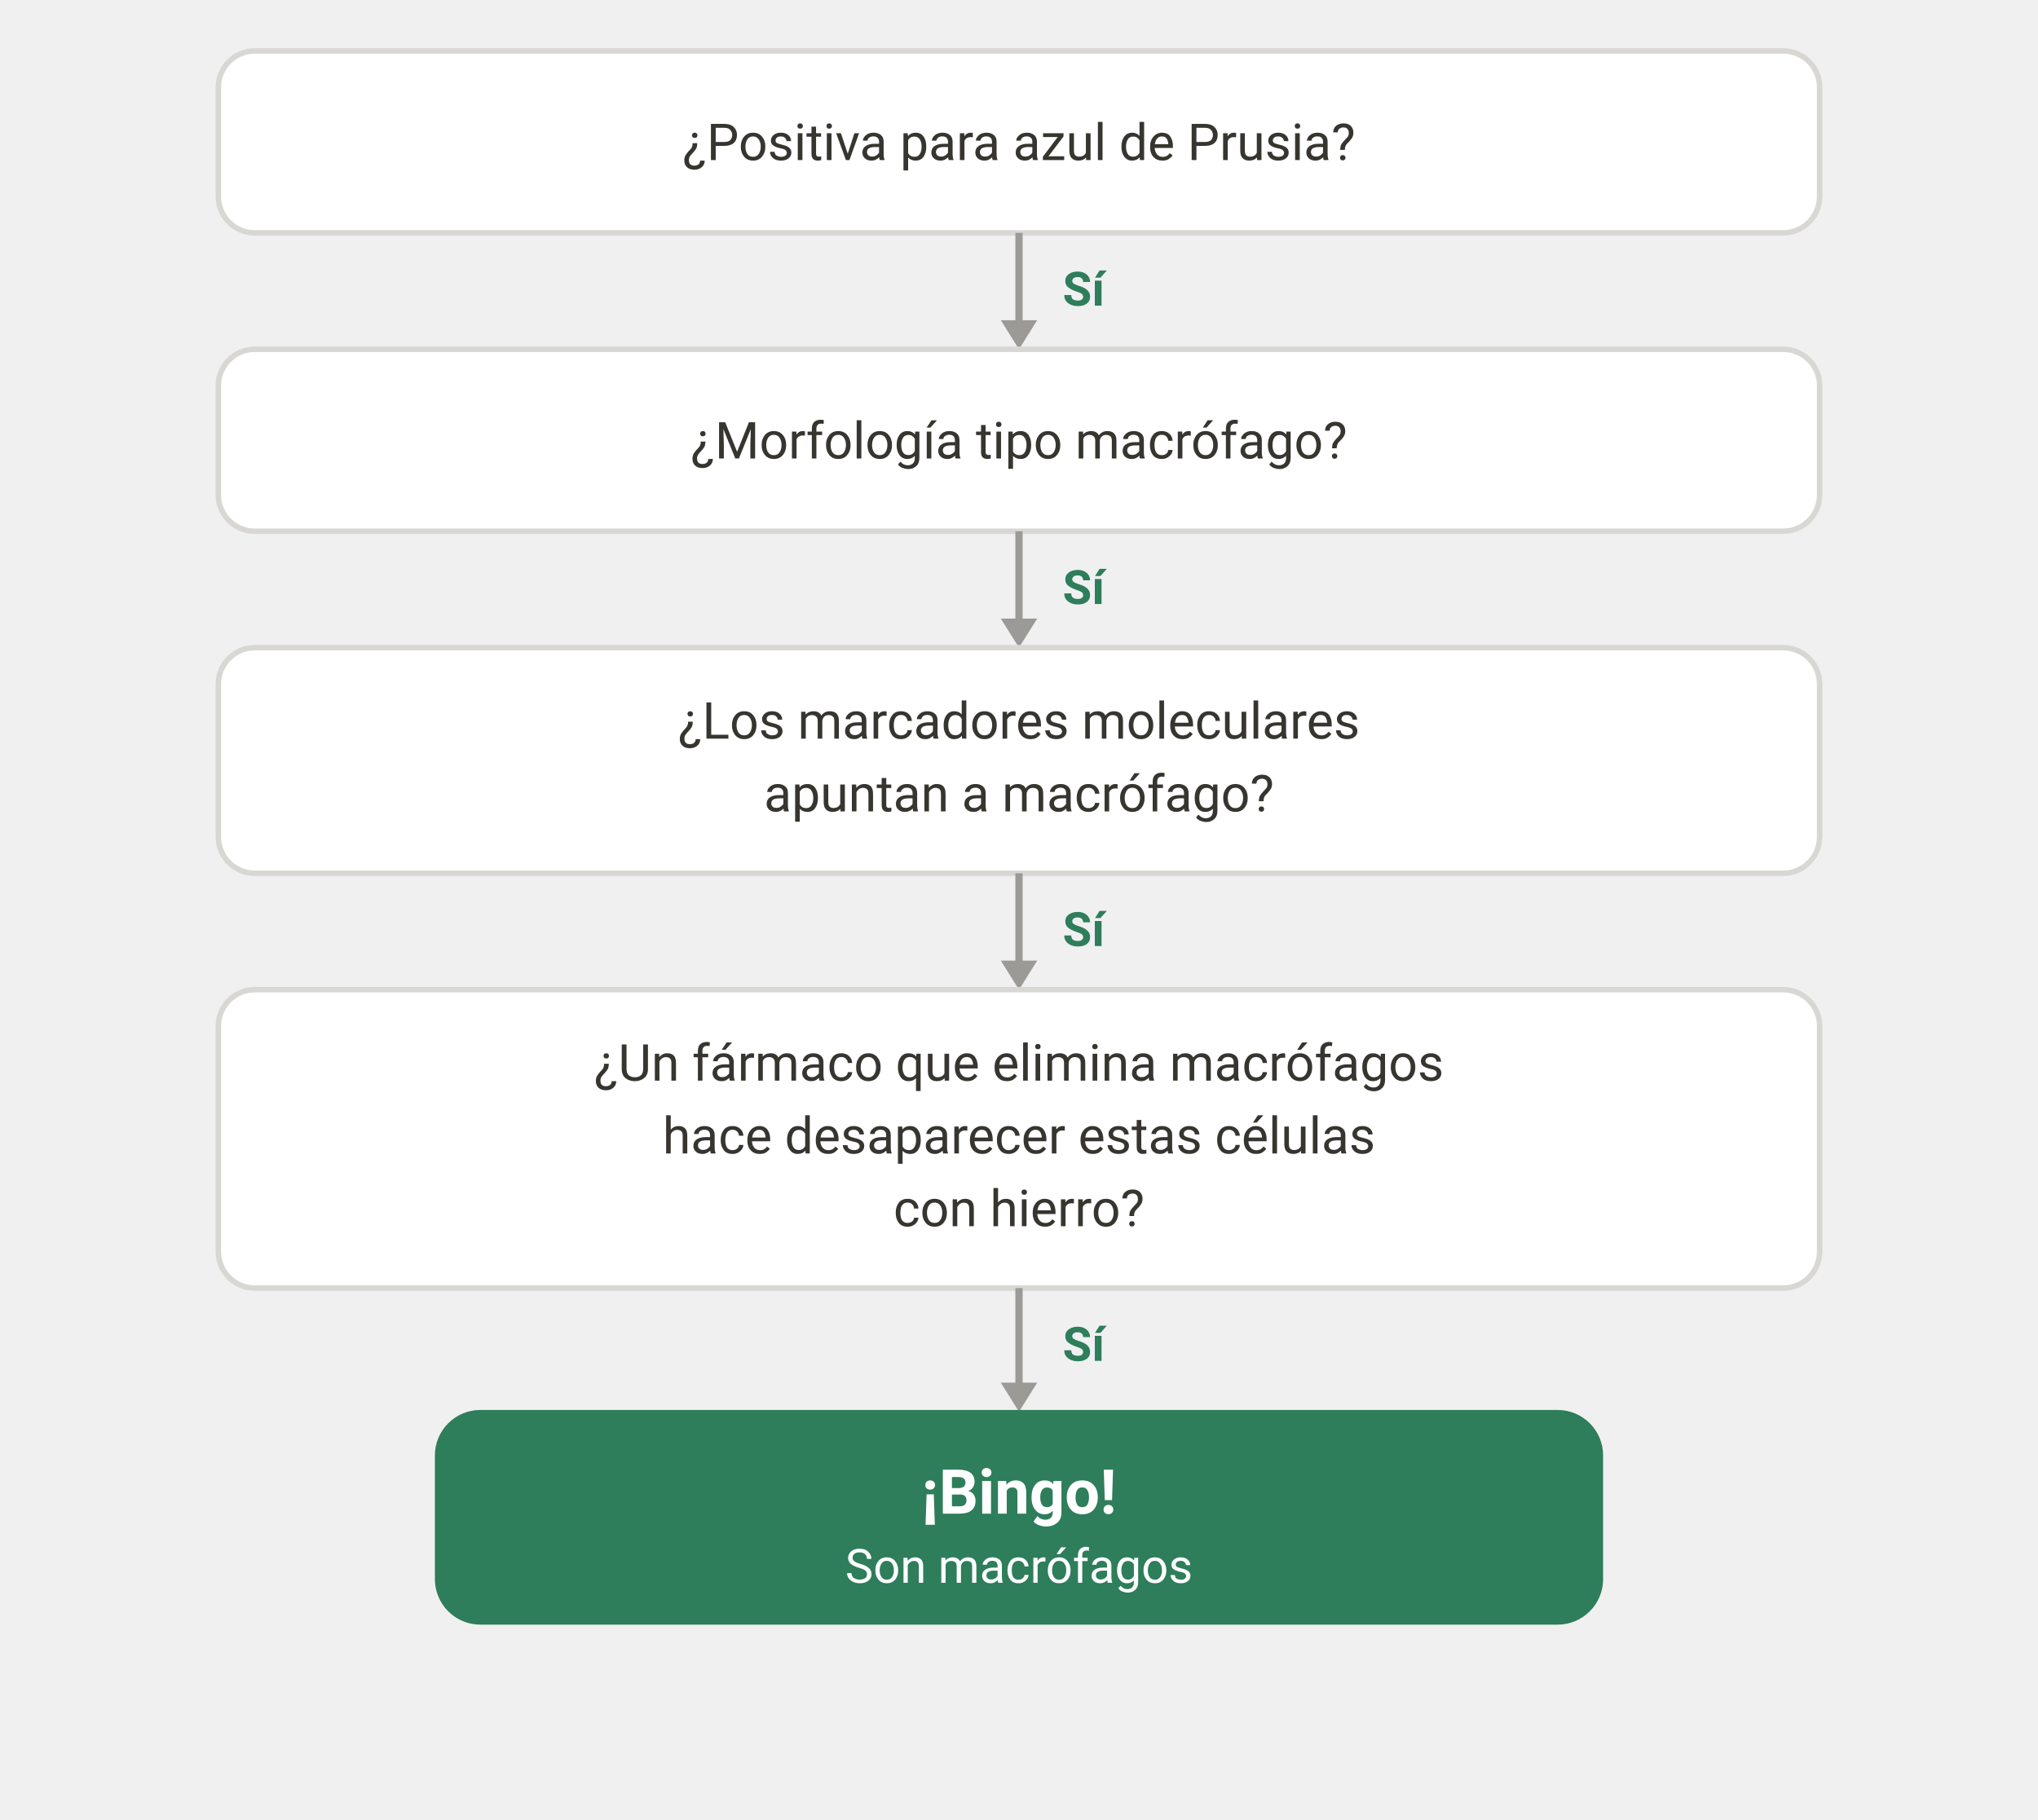
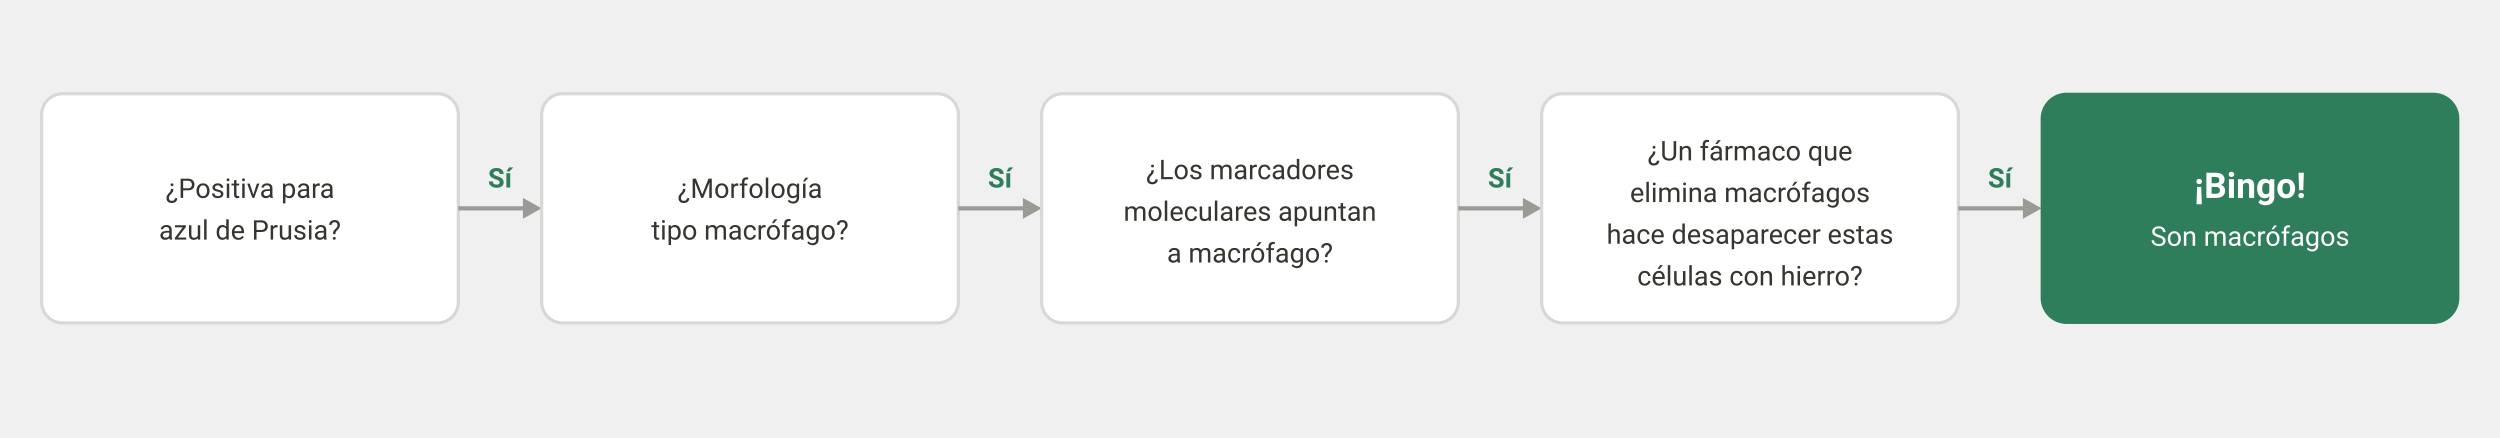
- <svg xmlns="http://www.w3.org/2000/svg" viewBox="0 0 560 500" role="img" aria-label="Diagrama de flujo: si una célula es positiva para azul de Prusia, tiene morfología de macrófago, marcadores moleculares de macrófago y desaparece con un fármaco que elimina macrófagos, entonces es un macrófago.">
+ <svg xmlns="http://www.w3.org/2000/svg" viewBox="0 0 1200 210" role="img" aria-label="Diagrama de flujo horizontal: si una célula es positiva para azul de Prusia, tiene morfología de macrófago, marcadores moleculares de macrófago y desaparece con un fármaco que elimina macrófagos, entonces es un macrófago.">
  <style>
    text{font-family:-apple-system,BlinkMacSystemFont,"Segoe UI",Roboto,Helvetica,Arial,sans-serif}
    .ink{fill:#37352f}.muted{fill:#787774}
    .box{fill:#ffffff;stroke:#d8d7d4;stroke-width:1.5}
    .arrow{stroke:#9b9a97;fill:none;stroke-width:2}
    .head{fill:#9b9a97}
    .accentBox{fill:#2e7d5b;stroke:#2e7d5b}
    .accent{fill:#2e7d5b}.on-accent{fill:#ffffff}
    @media (prefers-color-scheme:dark){
      .ink{fill:#e8e6e3}.muted{fill:#9b9a97}
      .box{fill:#202020;stroke:#3f3f3f}
      .arrow{stroke:#6f6e6b}.head{fill:#6f6e6b}
      .accentBox{fill:#2f6f52;stroke:#58c294}
      .accent{fill:#58c294}.on-accent{fill:#eafff5}
    }
  </style>
-   <rect x="60" y="14" width="440" height="50" rx="10" class="box" />
-   <text x="280" y="44" class="ink" font-size="14" text-anchor="middle">¿Positiva para azul de Prusia?</text>
-   <line x1="280" y1="64" x2="280" y2="92" class="arrow" />
-   <path d="M280 96 l-5 -8 l10 0 z" class="head" />
-   <text x="292" y="84" class="accent" font-size="13" font-weight="600">Sí</text>
-   <rect x="60" y="96" width="440" height="50" rx="10" class="box" />
-   <text x="280" y="126" class="ink" font-size="14" text-anchor="middle">¿Morfología tipo macrófago?</text>
-   <line x1="280" y1="146" x2="280" y2="174" class="arrow" />
-   <path d="M280 178 l-5 -8 l10 0 z" class="head" />
-   <text x="292" y="166" class="accent" font-size="13" font-weight="600">Sí</text>
-   <rect x="60" y="178" width="440" height="62" rx="10" class="box" />
-   <text x="280" y="203" class="ink" font-size="14" text-anchor="middle">¿Los marcadores moleculares</text>
-   <text x="280" y="223" class="ink" font-size="14" text-anchor="middle">apuntan a macrófago?</text>
-   <line x1="280" y1="240" x2="280" y2="268" class="arrow" />
-   <path d="M280 272 l-5 -8 l10 0 z" class="head" />
-   <text x="292" y="260" class="accent" font-size="13" font-weight="600">Sí</text>
-   <rect x="60" y="272" width="440" height="82" rx="10" class="box" />
-   <text x="280" y="297" class="ink" font-size="14" text-anchor="middle">¿Un fármaco que elimina macrófagos</text>
-   <text x="280" y="317" class="ink" font-size="14" text-anchor="middle">hace desaparecer estas células</text>
-   <text x="280" y="337" class="ink" font-size="14" text-anchor="middle">con hierro?</text>
-   <line x1="280" y1="354" x2="280" y2="384" class="arrow" />
-   <path d="M280 388 l-5 -8 l10 0 z" class="head" />
-   <text x="292" y="374" class="accent" font-size="13" font-weight="600">Sí</text>
-   <rect x="120" y="388" width="320" height="58" rx="12" class="accentBox" />
-   <text x="280" y="416" class="on-accent" font-size="17" font-weight="700" text-anchor="middle">¡Bingo!</text>
-   <text x="280" y="435" class="on-accent" font-size="13" text-anchor="middle">Son macrófagos</text>
+   <rect x="20" y="45" width="200" height="110" rx="10" class="box" />
+   <text x="120" y="95" class="ink" font-size="13" text-anchor="middle">¿Positiva para</text>
+   <text x="120" y="115" class="ink" font-size="13" text-anchor="middle">azul de Prusia?</text>
+   <line x1="220" y1="100" x2="256" y2="100" class="arrow" />
+   <path d="M260 100 l-9 -5 l0 10 z" class="head" />
+   <text x="240" y="90" class="accent" font-size="13" font-weight="600" text-anchor="middle">Sí</text>
+   <rect x="260" y="45" width="200" height="110" rx="10" class="box" />
+   <text x="360" y="95" class="ink" font-size="13" text-anchor="middle">¿Morfología</text>
+   <text x="360" y="115" class="ink" font-size="13" text-anchor="middle">tipo macrófago?</text>
+   <line x1="460" y1="100" x2="496" y2="100" class="arrow" />
+   <path d="M500 100 l-9 -5 l0 10 z" class="head" />
+   <text x="480" y="90" class="accent" font-size="13" font-weight="600" text-anchor="middle">Sí</text>
+   <rect x="500" y="45" width="200" height="110" rx="10" class="box" />
+   <text x="600" y="86" class="ink" font-size="13" text-anchor="middle">¿Los marcadores</text>
+   <text x="600" y="106" class="ink" font-size="13" text-anchor="middle">moleculares apuntan</text>
+   <text x="600" y="126" class="ink" font-size="13" text-anchor="middle">a macrófago?</text>
+   <line x1="700" y1="100" x2="736" y2="100" class="arrow" />
+   <path d="M740 100 l-9 -5 l0 10 z" class="head" />
+   <text x="720" y="90" class="accent" font-size="13" font-weight="600" text-anchor="middle">Sí</text>
+   <rect x="740" y="45" width="200" height="110" rx="10" class="box" />
+   <text x="840" y="77" class="ink" font-size="13" text-anchor="middle">¿Un fármaco que</text>
+   <text x="840" y="97" class="ink" font-size="13" text-anchor="middle">elimina macrófagos</text>
+   <text x="840" y="117" class="ink" font-size="13" text-anchor="middle">hace desaparecer estas</text>
+   <text x="840" y="137" class="ink" font-size="13" text-anchor="middle">células con hierro?</text>
+   <line x1="940" y1="100" x2="976" y2="100" class="arrow" />
+   <path d="M980 100 l-9 -5 l0 10 z" class="head" />
+   <text x="960" y="90" class="accent" font-size="13" font-weight="600" text-anchor="middle">Sí</text>
+   <rect x="980" y="45" width="200" height="110" rx="12" class="accentBox" />
+   <text x="1080" y="95" class="on-accent" font-size="17" font-weight="700" text-anchor="middle">¡Bingo!</text>
+   <text x="1080" y="118" class="on-accent" font-size="13" text-anchor="middle">Son macrófagos</text>
</svg>
